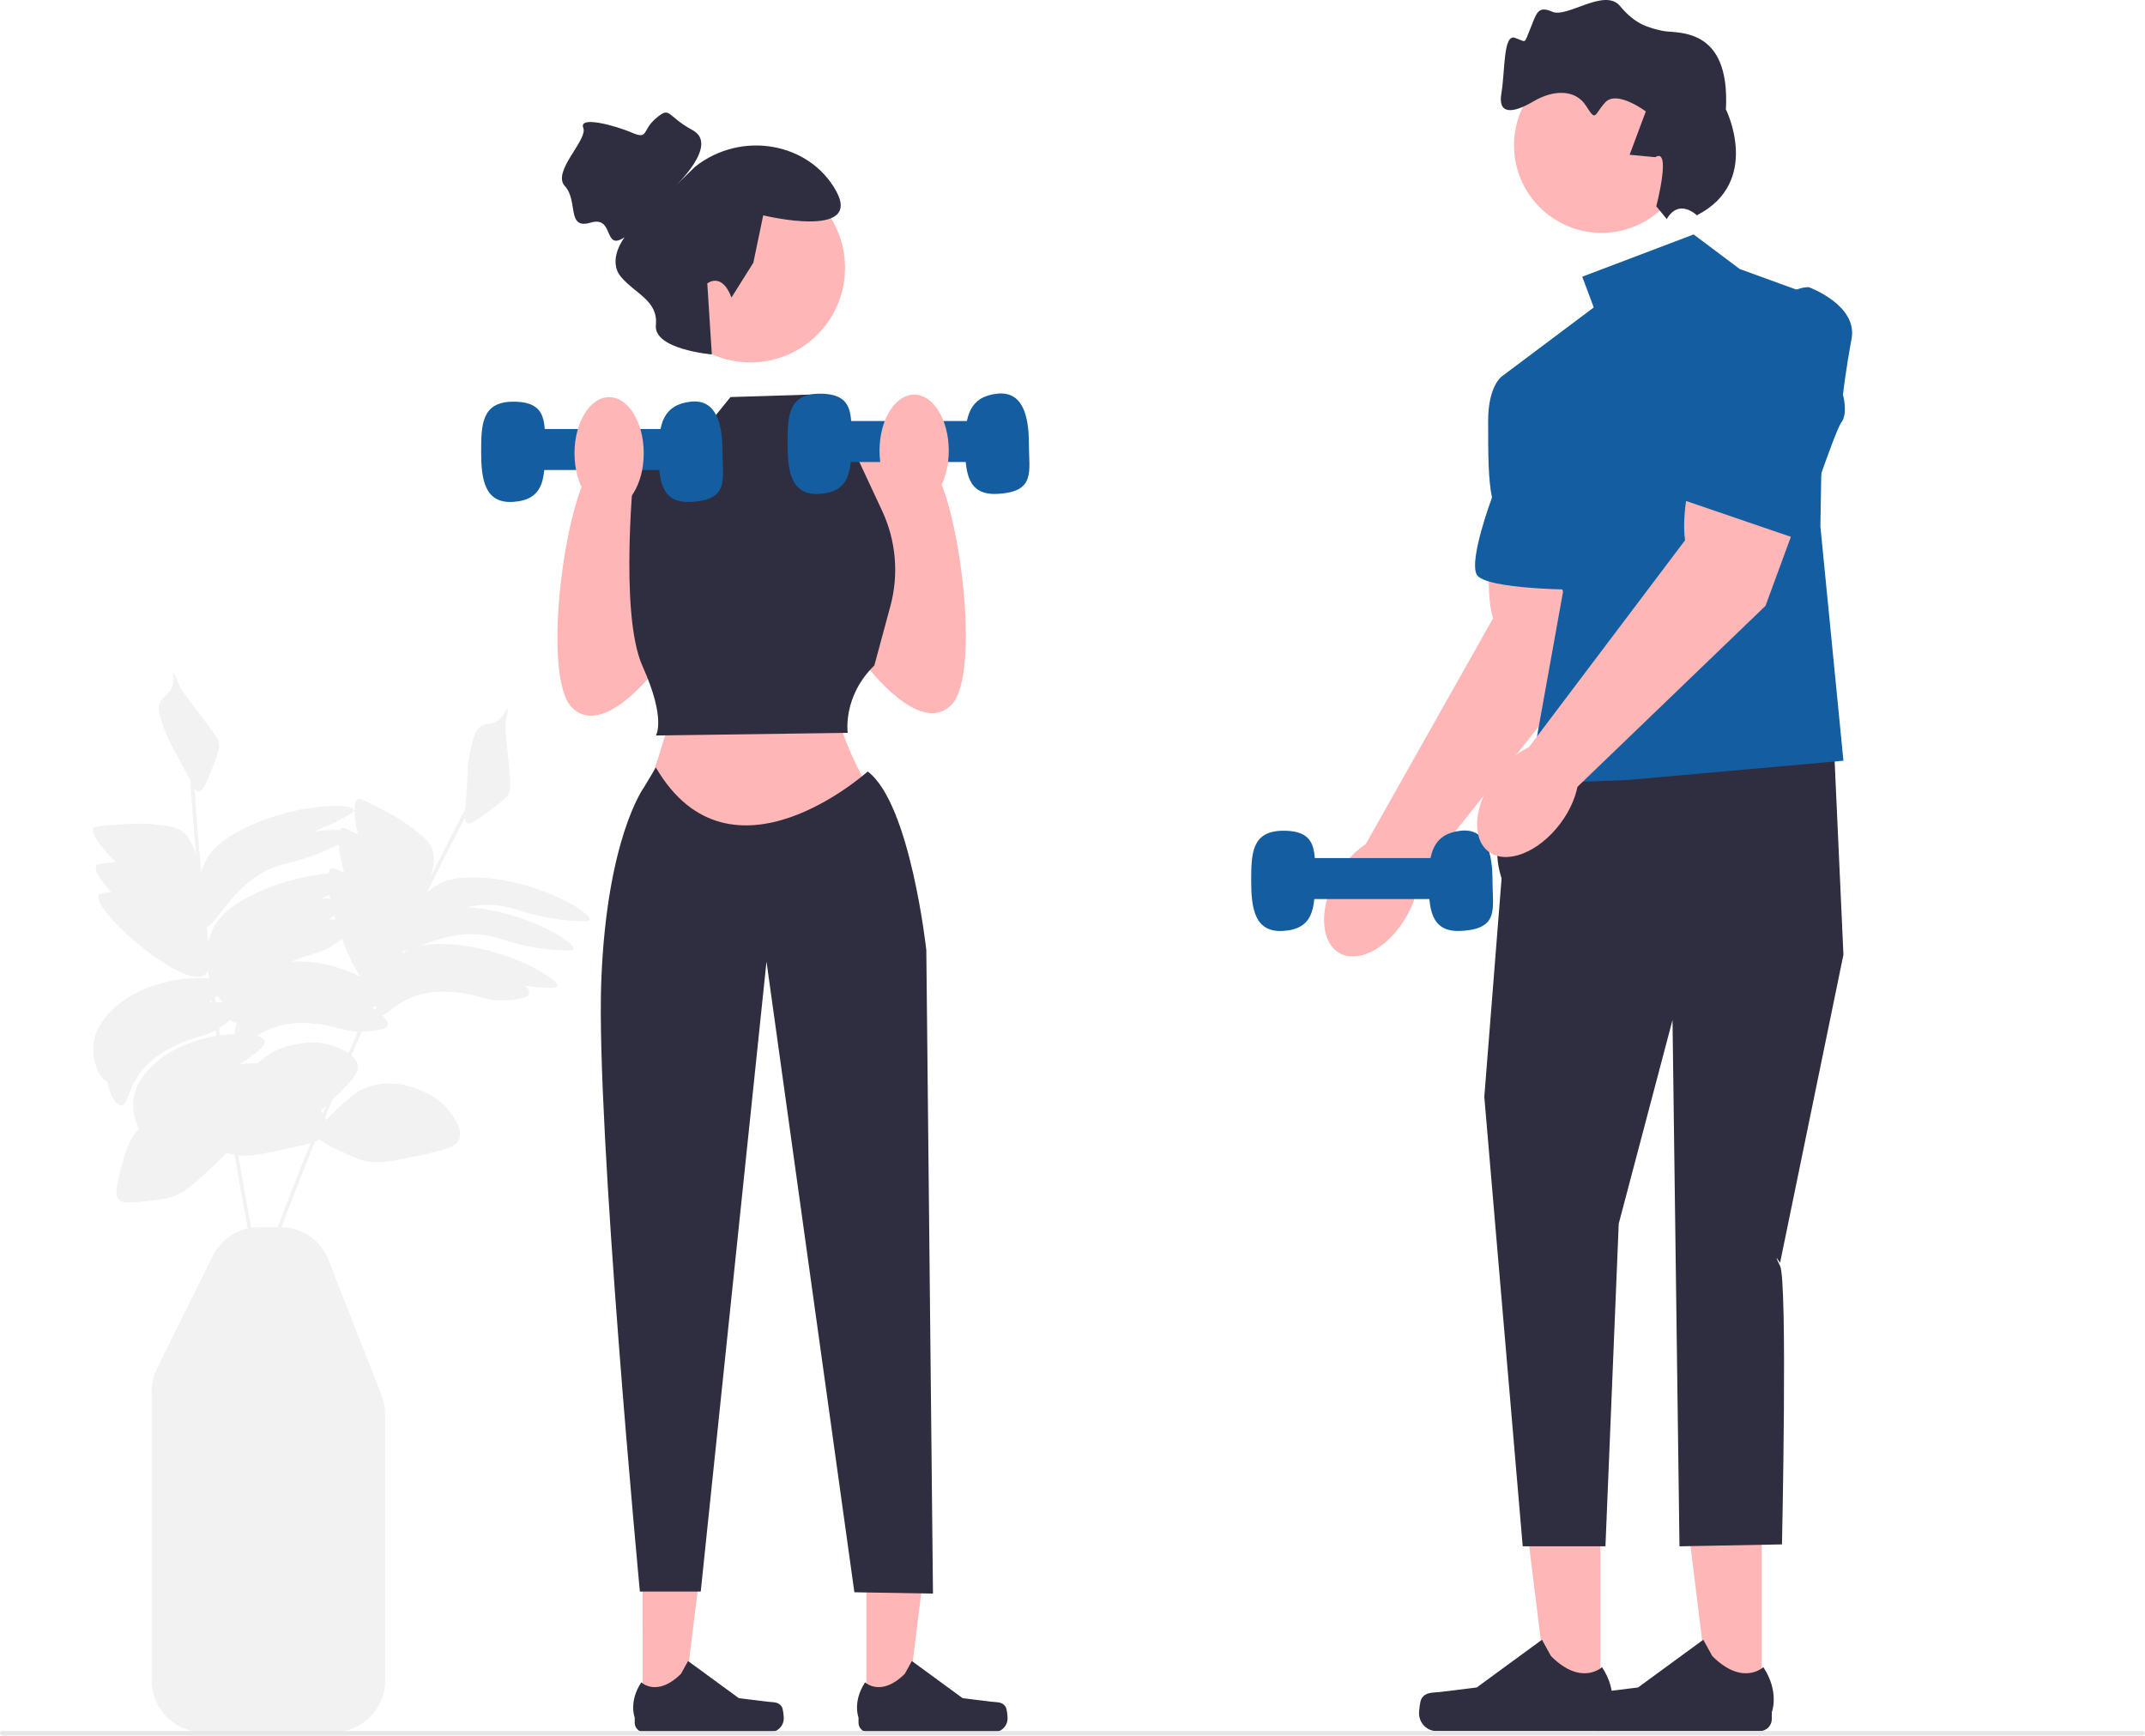
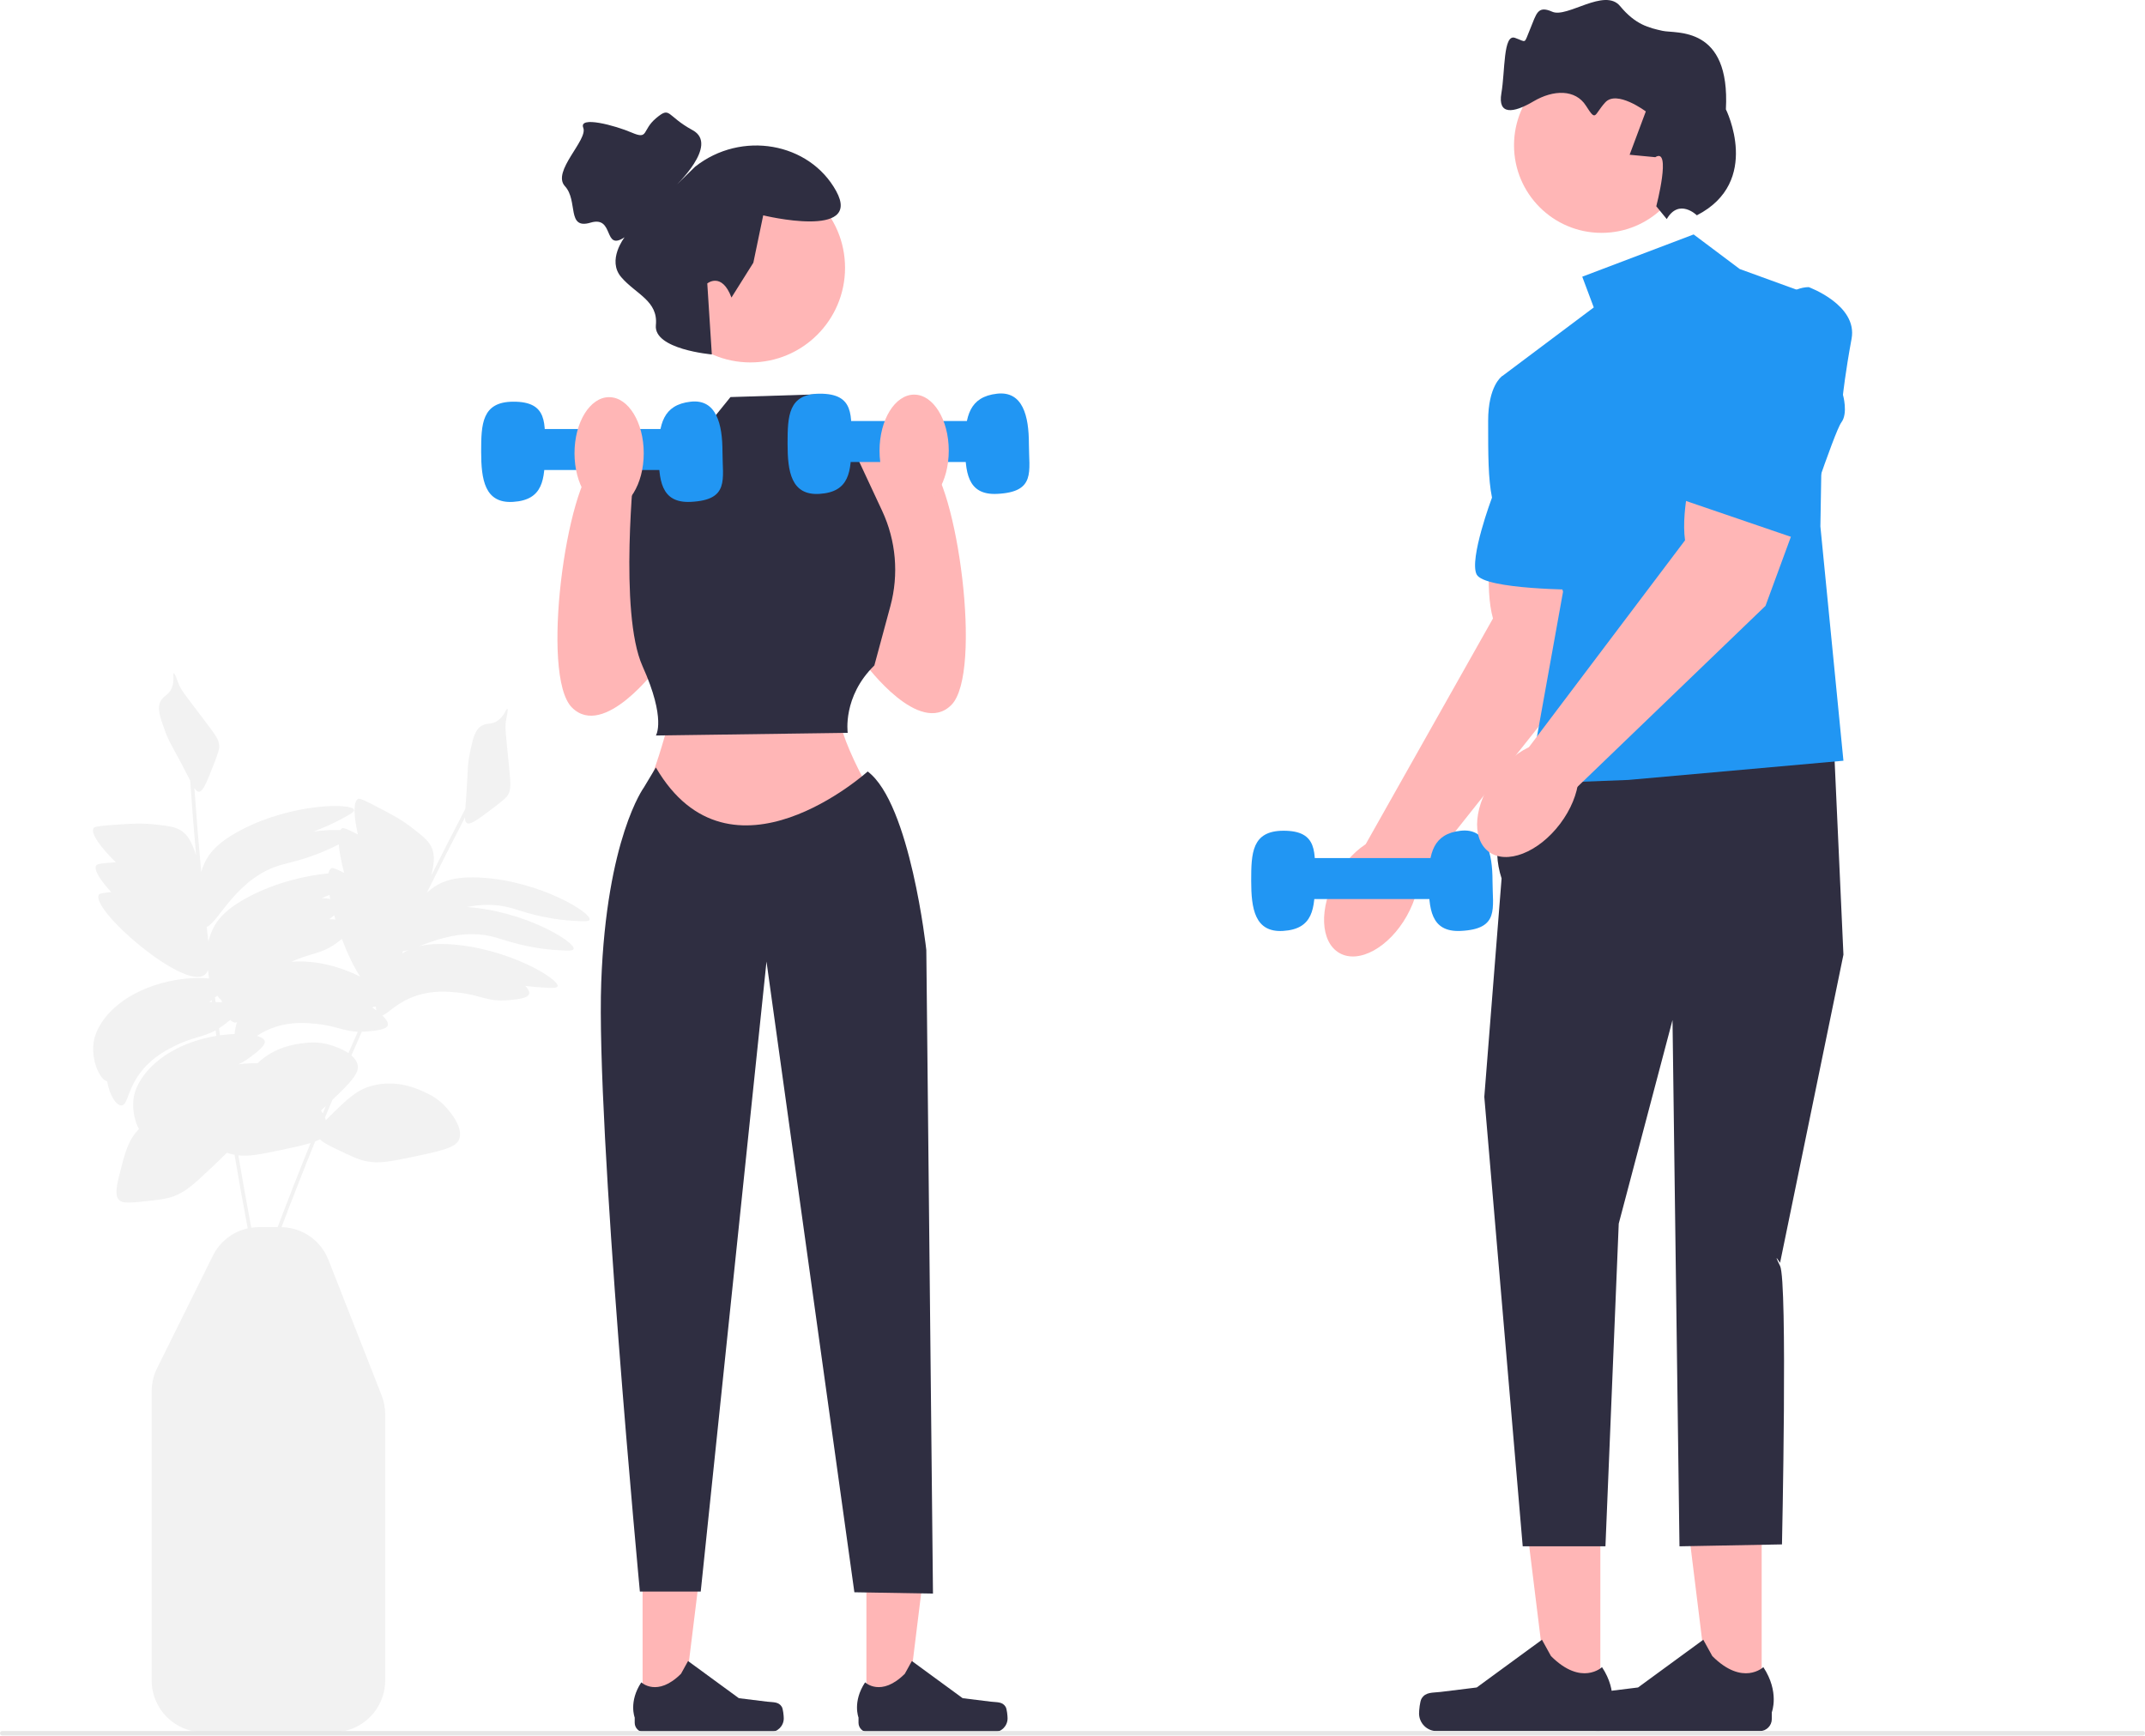
<svg xmlns="http://www.w3.org/2000/svg" width="805.04" height="651.247" viewBox="0 0 805.04 651.247">
  <path d="M181.203,329.372c-10.244-.689-15.015,1.305-18.096,3.336-.989,.652-1.965,1.415-2.887,2.241,4.656-9.446,9.425-18.851,14.285-28.189,.031,1.254,.254,1.848,.805,2.146,1.26,.68,4.2-1.498,10.028-5.88,4.43-3.332,4.996-4.176,5.326-4.755,1.158-2.035,1.06-3.711,.346-11.021-1.281-13.12-1.611-14.352-.99-17.45,.214-1.067,.798-3.638,.383-3.785-.426-.152-1.088,2.545-3.445,4.305-2.297,1.715-3.914,.829-6.001,1.933-2.698,1.427-3.441,4.728-4.558,10.041-.989,4.705-.737,6.369-1.326,15.234-.167,2.511-.326,4.465-.434,6.003-4.351,8.32-8.621,16.701-12.814,25.114,.057-.231,.11-.449,.156-.638,1.297-5.319,.865-7.774,.213-9.498-1.056-2.793-3.156-4.466-7.311-7.697-4.072-3.166-7.517-4.989-11.656-7.155-5.426-2.838-8.139-4.257-8.875-3.843-1.848,1.041-1.573,6.5-.03,13.33-3.514-1.813-5.38-2.662-5.97-2.33-.254,.143-.467,.373-.643,.675-2.627-.13-6.109,.02-10.093,.542,3.144-1.137,6.676-2.636,10.482-4.681,3.299-1.773,4.945-2.674,4.787-3.419-.565-2.666-23.09-2.612-42.399,7.522-9.091,4.772-12.114,8.967-13.677,12.309-.502,1.073-.934,2.235-1.289,3.421-.974-10.487-1.829-20.998-2.572-31.5,.683,1.052,1.184,1.443,1.809,1.408,1.43-.079,2.796-3.473,5.471-10.258,2.033-5.157,2.074-6.173,2.052-6.838-.077-2.34-1.038-3.717-5.471-9.574-7.955-10.511-8.881-11.388-9.972-14.354-.376-1.021-1.223-3.517-1.653-3.426-.442,.094,.404,2.738-.684,5.471-1.061,2.663-2.902,2.754-4.103,4.787-1.553,2.628-.459,5.829,1.368,10.942,1.618,4.527,2.704,5.814,6.838,13.677,1.171,2.228,2.058,3.976,2.771,5.343,.644,9.366,1.389,18.742,2.217,28.106-.072-.226-.141-.439-.2-.625-1.677-5.212-3.329-7.078-4.787-8.206-2.362-1.828-5.026-2.155-10.258-2.735-5.127-.568-9.016-.32-13.677,0-6.109,.42-9.164,.629-9.574,1.368-1.126,2.026,2.679,7.225,8.365,12.786-4.641,.329-7.007,.571-7.365,1.214-.934,1.682,1.533,5.55,5.644,9.994-2.857,.246-4.364,.503-4.644,1.006-3.137,5.645,31.911,35.891,39.663,30.089,.589-.441,1.006-1.088,1.293-1.876,.127,1.067,.257,2.134,.386,3.201-9.158-1.031-26.75,1.729-37.188,12.654-5.189,5.431-5.971,10.119-6.155,11.625-.815,6.68,2.435,13.789,5.132,14.311,.796,4.973,3.291,9.085,5.339,9.05,2.567-.045,2.113-6.567,8.206-13.677,4.252-4.961,9.308-7.426,12.309-8.89,6.447-3.144,10.193-3.051,14.837-5.612,.093,.69,.193,1.379,.287,2.069-8.507,1.427-18.222,5.076-24.956,12.124-5.189,5.431-5.971,10.119-6.155,11.625-.502,4.115,.543,8.388,2.047,11.195-4.092,4.298-5.224,8.787-7.473,17.726-1.437,5.711-1.123,7.738,0,8.89,.929,.953,2.396,1.293,8.206,.684,6.302-.66,9.453-.991,12.309-2.052,4.518-1.678,7.632-4.561,13.677-10.258,2.486-2.343,4.587-4.333,6.301-6.068,.891,.304,1.728,.536,2.573,.702,.098,.019,.195,.033,.293,.051,1.559,9.238,3.206,18.449,4.939,27.622-5.638,1.258-10.456,4.97-13.103,10.311l-20.919,42.203c-1.321,2.664-2.019,5.643-2.019,8.617v108.519c0,10.7,8.705,19.404,19.404,19.404h48.828c10.7,0,19.404-8.705,19.404-19.404v-99.925c0-2.436-.451-4.821-1.341-7.089l-19.937-50.796c-2.883-7.344-9.772-12.126-17.626-12.299,4.073-10.745,8.275-21.476,12.623-32.165,.67-.26,1.263-.53,1.778-.816,.802,.88,2.446,1.906,5.932,3.573,5.717,2.734,8.575,4.101,11.564,4.691,4.728,.933,8.89,.105,17.022-1.588,11.065-2.304,16.621-3.521,17.778-6.741,1.602-4.456-3.422-10.195-4.807-11.777-3.01-3.438-6.332-5.006-8.385-5.949-2.666-1.224-10.263-4.713-19.446-2.307-5.78,1.515-9.091,4.749-15.712,11.218-.638,.623-1.188,1.189-1.677,1.717-.11-.316-.234-.63-.371-.94,.929-2.239,1.857-4.477,2.797-6.711,6.79-6.441,10.131-9.988,9.497-13.033-.298-1.429-1.198-2.631-2.357-3.63,1.288-2.957,2.579-5.912,3.885-8.858,.601-.014,1.22-.042,1.888-.105,3.499-.33,7.46-.703,7.882-2.383,.223-.889-.546-2.188-2.059-3.652,2.185-.61,5.515-5.059,12.987-7.467,6.219-2.004,11.817-1.46,15.141-1.137,8.578,.833,11.376,3.617,19.088,2.89,3.499-.33,7.46-.703,7.882-2.384,.19-.754-.341-1.806-1.426-3.001,1.943,.268,4.023,.481,6.239,.608,3.739,.215,5.613,.308,5.868-.41,.913-2.568-18.312-14.305-40.07-15.768-5.283-.355-9.102,.006-11.993,.715,6.955-2.596,17.305-6.543,28.668-3.348,3.912,1.1,11.829,4.139,23.526,4.811,3.739,.215,5.613,.308,5.868-.41,.913-2.567-18.296-14.295-40.042-15.766,5.047-1.02,10.709-1.305,16.648,.365,3.912,1.1,11.829,4.139,23.526,4.811,3.739,.215,5.613,.308,5.868-.41,.913-2.568-18.312-14.305-40.07-15.768Zm-100.512,44.966c.295-.232,.584-.463,.862-.695,.499,.733,1.026,1.297,1.554,1.654,.056,.294,.116,.584,.184,.871-.743-.08-1.539-.134-2.381-.162-.071-.556-.147-1.112-.218-1.667Zm42.972-38.48c.085,.487,.177,.983,.278,1.491-.93-.178-1.994-.305-3.159-.38,.929-.338,1.887-.705,2.88-1.111Zm2.214,9.2c-.714-.072-1.477-.119-2.28-.144,.628-.478,1.248-.963,1.823-1.446,.147,.526,.299,1.056,.457,1.59Zm-16.462,15.846c7.363-3.458,11.177-2.721,17.213-7.258,.562-.422,1.138-.856,1.697-1.292,2.003,5.341,4.401,10.436,6.87,14.129-6.916-3.492-16.418-6.329-25.78-5.578Zm17.725-44.055c.222,2.914,.937,6.619,2.002,10.6-.061-0-.121-.001-.182-.001-2.642-1.33-4.098-1.921-4.607-1.634-.53,.299-.885,.961-1.086,1.914-8.304,.791-19.498,3.329-29.78,8.726-9.091,4.772-12.114,8.967-13.677,12.309-.666,1.425-1.211,3.004-1.611,4.591-.205-1.841-.416-3.678-.614-5.522,4.469-1.739,11.225-18.533,27.947-23.276,3.787-1.074,11.734-2.575,21.609-7.708Zm-48.646,59.148c.123-.09,.242-.168,.367-.262,.191-.143,.383-.288,.576-.434,.029,.228,.06,.456,.089,.683-.339,0-.681,.004-1.032,.012Zm3.704,9.885c.539-.344,1.089-.715,1.663-1.147,.865-.65,1.764-1.326,2.581-2,.632,.637,1.281,1.01,1.89,1,.238-.004,.445-.082,.638-.193-.524,1.568-.833,3.104-.931,4.47-1.72,.06-3.56,.215-5.483,.489-.119-.873-.241-1.746-.359-2.62Zm22.004,74.598h-6.953c-.996,0-1.976,.08-2.938,.225-1.704-9.019-3.325-18.075-4.86-27.158,4.089,.453,8.168-.365,15.306-1.852,5.058-1.053,8.952-1.88,11.813-2.774-4.258,10.489-8.377,21.017-12.369,31.559Zm16.278-43.749c.572-.533,1.177-1.103,1.808-1.697-.386,.922-.761,1.848-1.144,2.771-.214-.371-.436-.729-.663-1.075Zm3.515-24.584c-4.364-1.356-8.015-.954-10.258-.684-2.812,.339-10.641,1.3-17.09,7.533-2.153-.057-4.59,.062-7.186,.389,1.383-.634,2.814-1.459,4.4-2.651,2.809-2.111,5.99-4.502,5.471-6.155-.24-.764-1.292-1.397-2.92-1.85,1.833-1.215,4.111-2.467,7.027-3.407,6.219-2.004,11.817-1.46,15.141-1.138,7.196,.699,10.334,2.763,15.708,2.983-1.181,2.667-2.347,5.343-3.513,8.019-2.495-1.703-5.579-2.668-6.779-3.041Zm15.823-13.99c.047-.105,.094-.21,.141-.315,.372-.043,.739-.09,1.098-.141,.026,.54,.095,1.028,.203,1.462-.448-.333-.935-.669-1.441-1.006Zm11.29-20.449c-.033,.022-.066,.047-.099,.069,.079-.285,.154-.56,.226-.829,.613-.085,1.313-.257,2.094-.496-.837,.401-1.57,.826-2.221,1.255Z" fill="#f2f2f2" />
  <g>
    <polygon points="241.173 640.858 256.425 640.857 263.68 582.026 241.169 582.028 241.173 640.858" fill="#ffb6b6" />
    <path d="M293.428,640.512h0c.475,.8,.725,3.381,.725,4.311h0c0,2.859-2.318,5.177-5.177,5.177h-47.234c-1.95,0-3.532-1.581-3.532-3.532v-1.966s-2.337-5.91,2.474-13.195c0,0,5.979,5.704,14.913-3.23l2.635-4.773,19.071,13.948,10.571,1.301c2.313,.285,4.363-.044,5.553,1.959h0Z" fill="#2f2e41" />
  </g>
  <g>
    <polygon points="325.173 640.858 340.425 640.857 347.68 582.026 325.169 582.028 325.173 640.858" fill="#ffb6b6" />
    <path d="M377.428,640.512h0c.475,.8,.725,3.381,.725,4.311h0c0,2.859-2.318,5.177-5.177,5.177h-47.234c-1.95,0-3.532-1.581-3.532-3.532v-1.966s-2.337-5.91,2.474-13.195c0,0,5.979,5.704,14.913-3.23l2.635-4.773,19.071,13.948,10.571,1.301c2.313,.285,4.363-.044,5.553,1.959h0Z" fill="#2f2e41" />
  </g>
  <path d="M319.045,172.547s17.567-8,28.783,0,21.217,80,9.217,92c-12,12-32-15-32-15l-6-77Z" fill="#ffb6b6" />
  <path d="M252.654,173.5s-17.567-8-28.783,0-21.217,80-9.217,92,32-15,32-15l6-77Z" fill="#ffb6b6" />
  <path d="M253.154,262s-6,27-13,39l51,30,40-26s-19-31-16-40l-62-3Z" fill="#ffb6b6" />
  <g>
    <polygon points="600.627 637.86 581.04 637.858 571.722 562.308 600.631 562.31 600.627 637.86" fill="#ffb6b6" />
    <path d="M533.52,637.416h0c-.61,1.027-.932,4.342-.932,5.537h0c0,3.671,2.976,6.648,6.648,6.648h60.658c2.505,0,4.535-2.03,4.535-4.535v-2.525s3.001-7.59-3.177-16.945c0,0-7.678,7.325-19.152-4.148l-3.383-6.129-24.491,17.912-13.575,1.671c-2.97,.366-5.603-.057-7.131,2.516h-0Z" fill="#2f2e41" />
  </g>
  <g>
    <polygon points="661.171 637.86 641.585 637.858 632.267 562.308 661.175 562.31 661.171 637.86" fill="#ffb6b6" />
    <path d="M594.065,637.416h0c-.61,1.027-.932,4.342-.932,5.537h0c0,3.671,2.976,6.648,6.648,6.648h60.658c2.505,0,4.535-2.03,4.535-4.535v-2.525s3.001-7.59-3.177-16.945c0,0-7.678,7.325-19.152-4.148l-3.383-6.129-24.491,17.912-13.575,1.671c-2.97,.366-5.603-.057-7.131,2.516h-0Z" fill="#2f2e41" />
  </g>
  <g>
    <path d="M559.878,202.034s-2.837,18.26,.449,30.042l-48.242,85.547,18.766,13.678,62.67-78.851,8.685-38.959-42.328-11.457Z" fill="#ffb6b6" />
    <ellipse cx="514.786" cy="336.309" rx="24.506" ry="15.136" transform="translate(-31.019 619.5142) rotate(-60.58023)" fill="#ffb6b6" />
  </g>
  <path d="M578.698,289.07s-23.065,16.277-15.136,40.573l-6.487,81.958,14.415,168.66h31.05l4.989-121.09,20.182-76.402,2.616,197.491,38.468-.721s2.162-98.746-.721-104.512c-2.883-5.766,0-1.141,0-1.141l23.785-115.641-3.604-79.268-109.557,10.091Z" fill="#2f2e41" />
-   <polygon points="635.639 87.975 593.834 103.832 598.159 115.364 563.562 141.312 586.626 222.039 573.653 294.116 611.133 292.674 691.859 285.466 683.21 197.532 684.651 112.481 652.937 100.949 635.639 87.975" fill="#145da0" />
-   <path d="M574.373,139.15l-10.812,2.162s-5.045,3.604-5.045,16.578,0,21.623,1.442,28.831c0,0-8.649,23.065-5.766,28.831,2.883,5.766,38.922,5.766,38.922,5.766l-18.74-82.168Z" fill="#145da0" />
+   <polygon points="635.639 87.975 593.834 103.832 598.159 115.364 563.562 141.312 586.626 222.039 573.653 294.116 611.133 292.674 691.859 285.466 683.21 197.532 684.651 112.481 652.937 100.949 635.639 87.975" fill="#2196F3" />
+   <path d="M574.373,139.15l-10.812,2.162s-5.045,3.604-5.045,16.578,0,21.623,1.442,28.831c0,0-8.649,23.065-5.766,28.831,2.883,5.766,38.922,5.766,38.922,5.766l-18.74-82.168Z" fill="#2196F3" />
  <path d="M633.948,54.525c0,18.148-14.712,32.86-32.86,32.86-18.148,0-32.86-14.712-32.86-32.86,0-18.148,14.712-32.86,32.86-32.86s32.86,14.712,32.86,32.86Z" fill="#ffb6b6" />
  <path d="M621.623,77.406s5.821-22.365-.382-18.421l-9.627-.915,6.078-16.26s-10.881-8.157-15.22-3.389c-4.339,4.768-3.299,7.457-7.243,1.254s-12.184-6.086-19.731-1.622c-7.548,4.463-13.446,5.198-12.011-3.084,1.435-8.282,.63-22.356,5.111-20.76,4.481,1.596,3.252,2.497,5.669-3.287s2.721-8.993,8.314-6.518,19.649-9.142,25.457-2.114c5.808,7.028,10.881,8.157,15.955,9.287s25.457-2.114,23.752,29.455c0,0,13.605,27.196-10.902,39.762,0,0-6.651-6.563-11.294,1.414l-3.926-4.803Z" fill="#2f2e41" />
  <path d="M306.154,148l-32,1-17,21-19,4s-6,56,3,76,5,26,5,26l72-1s-2-13.583,10-25.291l6.018-22.271c3.217-11.907,2.121-24.568-3.095-35.745l-12.923-27.693-11-4-1-12Z" fill="#2f2e41" />
  <path d="M246.154,288l-4.5,7.5s-14,19-16,73,14.5,228.736,14.5,228.736h22.835l24.686-236.409,32.98,236.673,29.5,.5-2.5-241.5s-6-55-22-67c0,0-51.5,46.5-79.5-1.5Z" fill="#2f2e41" />
  <g>
-     <path d="M204.507,169.533c0,10.382-.625,18.106-11.962,18.798-10.648,.649-11.962-8.416-11.962-18.798s.248-18.714,11.962-18.798c13.337-.096,11.962,8.416,11.962,18.798Z" fill="#145da0" />
-     <path d="M271.154,169.533c0,10.382,2.728,18.107-11.962,18.798-11.301,.532-11.962-8.416-11.962-18.798s1.66-17.633,11.962-18.798c9.69-1.096,11.962,8.416,11.962,18.798Z" fill="#145da0" />
-     <rect x="194.254" y="160.989" width="66.646" height="15.38" fill="#145da0" />
+     <path d="M204.507,169.533c0,10.382-.625,18.106-11.962,18.798-10.648,.649-11.962-8.416-11.962-18.798s.248-18.714,11.962-18.798c13.337-.096,11.962,8.416,11.962,18.798Z" fill="#2196F3" />
+     <path d="M271.154,169.533c0,10.382,2.728,18.107-11.962,18.798-11.301,.532-11.962-8.416-11.962-18.798s1.66-17.633,11.962-18.798c9.69-1.096,11.962,8.416,11.962,18.798Z" fill="#2196F3" />
+     <rect x="194.254" y="160.989" width="66.646" height="15.38" fill="#2196F3" />
  </g>
  <g>
-     <path d="M319.507,166.533c0,10.382-.625,18.106-11.962,18.798-10.648,.649-11.962-8.416-11.962-18.798s.248-18.714,11.962-18.798c13.337-.096,11.962,8.416,11.962,18.798Z" fill="#145da0" />
-     <path d="M386.154,166.533c0,10.382,2.728,18.107-11.962,18.798-11.301,.532-11.962-8.416-11.962-18.798s1.66-17.633,11.962-18.798c9.69-1.096,11.962,8.416,11.962,18.798Z" fill="#145da0" />
-     <rect x="309.254" y="157.989" width="66.646" height="15.38" fill="#145da0" />
+     <path d="M319.507,166.533c0,10.382-.625,18.106-11.962,18.798-10.648,.649-11.962-8.416-11.962-18.798s.248-18.714,11.962-18.798c13.337-.096,11.962,8.416,11.962,18.798Z" fill="#2196F3" />
+     <path d="M386.154,166.533c0,10.382,2.728,18.107-11.962,18.798-11.301,.532-11.962-8.416-11.962-18.798s1.66-17.633,11.962-18.798c9.69-1.096,11.962,8.416,11.962,18.798Z" fill="#2196F3" />
+     <rect x="309.254" y="157.989" width="66.646" height="15.38" fill="#2196F3" />
  </g>
  <g>
-     <path d="M493.507,330.533c0,10.382-.625,18.106-11.962,18.798-10.648,.649-11.962-8.416-11.962-18.798s.248-18.714,11.962-18.798c13.337-.096,11.962,8.416,11.962,18.798Z" fill="#145da0" />
-     <path d="M560.154,330.533c0,10.382,2.728,18.107-11.962,18.798-11.301,.532-11.962-8.416-11.962-18.798s1.66-17.633,11.962-18.798c9.69-1.096,11.962,8.416,11.962,18.798Z" fill="#145da0" />
-     <rect x="483.254" y="321.989" width="66.646" height="15.38" fill="#145da0" />
+     <path d="M493.507,330.533c0,10.382-.625,18.106-11.962,18.798-10.648,.649-11.962-8.416-11.962-18.798s.248-18.714,11.962-18.798c13.337-.096,11.962,8.416,11.962,18.798Z" fill="#2196F3" />
+     <path d="M560.154,330.533c0,10.382,2.728,18.107-11.962,18.798-11.301,.532-11.962-8.416-11.962-18.798s1.66-17.633,11.962-18.798c9.69-1.096,11.962,8.416,11.962,18.798Z" fill="#2196F3" />
+     <rect x="483.254" y="321.989" width="66.646" height="15.38" fill="#2196F3" />
  </g>
  <ellipse cx="343.089" cy="169.118" rx="12.993" ry="21.036" fill="#ffb6b6" />
  <circle cx="281.654" cy="100.5" r="35.5" fill="#ffb6b6" />
  <path d="M274.526,111.655l8.214-13.071,3.699-17.777s37.417,9.126,27.379-9.126c-10.039-18.252-35.592-22.815-52.932-9.126l-7.473,7.301s16.6-15.515,6.561-20.99c-10.039-5.476-8.214-9.126-13.689-4.563-5.476,4.563-2.738,8.214-9.126,5.476-6.388-2.738-20.078-6.388-18.252-1.825s-11.943,16.427-6.884,21.903,.496,16.427,9.622,13.689c9.126-2.738,4.563,10.951,12.777,5.476,0,0-6.742,8.591-1.266,14.98s13.913,8.874,13,18,21,11,21,11l-1.705-26.64s5.427-4.45,9.078,5.295Z" fill="#2f2e41" />
  <g>
    <path d="M635.952,172.911s-5.234,17.722-3.541,29.836l-59.164,78.391,16.786,16.046,72.577-69.84,13.776-37.462-40.434-16.971Z" fill="#ffb6b6" />
    <ellipse cx="573.446" cy="300.018" rx="24.506" ry="15.136" transform="translate(-11.47536 576.9983) rotate(-52.957)" fill="#ffb6b6" />
  </g>
-   <path d="M678.828,107.745s18.432,6.687,16.087,19.365c-2.345,12.679-3.235,21.037-3.235,21.037,0,0,1.997,6.925-.608,10.377s-15.981,43.926-15.981,43.926l-48.107-16.442s28.202-78.047,51.844-78.264Z" fill="#145da0" />
+   <path d="M678.828,107.745s18.432,6.687,16.087,19.365c-2.345,12.679-3.235,21.037-3.235,21.037,0,0,1.997,6.925-.608,10.377s-15.981,43.926-15.981,43.926l-48.107-16.442s28.202-78.047,51.844-78.264Z" fill="#2196F3" />
  <path d="M805.04,650.407h0c0,.464-.376,.84-.84,.84H.84c-.464,0-.84-.376-.84-.84H0c0-.464,.376-.84,.84-.84H804.2c.464,0,.84,.376,.84,.84Z" fill="#e6e6e6" />
  <path d="M241.603,170.071c0,11.618-5.817,21.036-12.993,21.036-7.176,0-12.993-9.418-12.993-21.036,0-11.618,5.817-21.036,12.993-21.036s12.993,9.418,12.993,21.036Z" fill="#ffb6b6" />
</svg>
